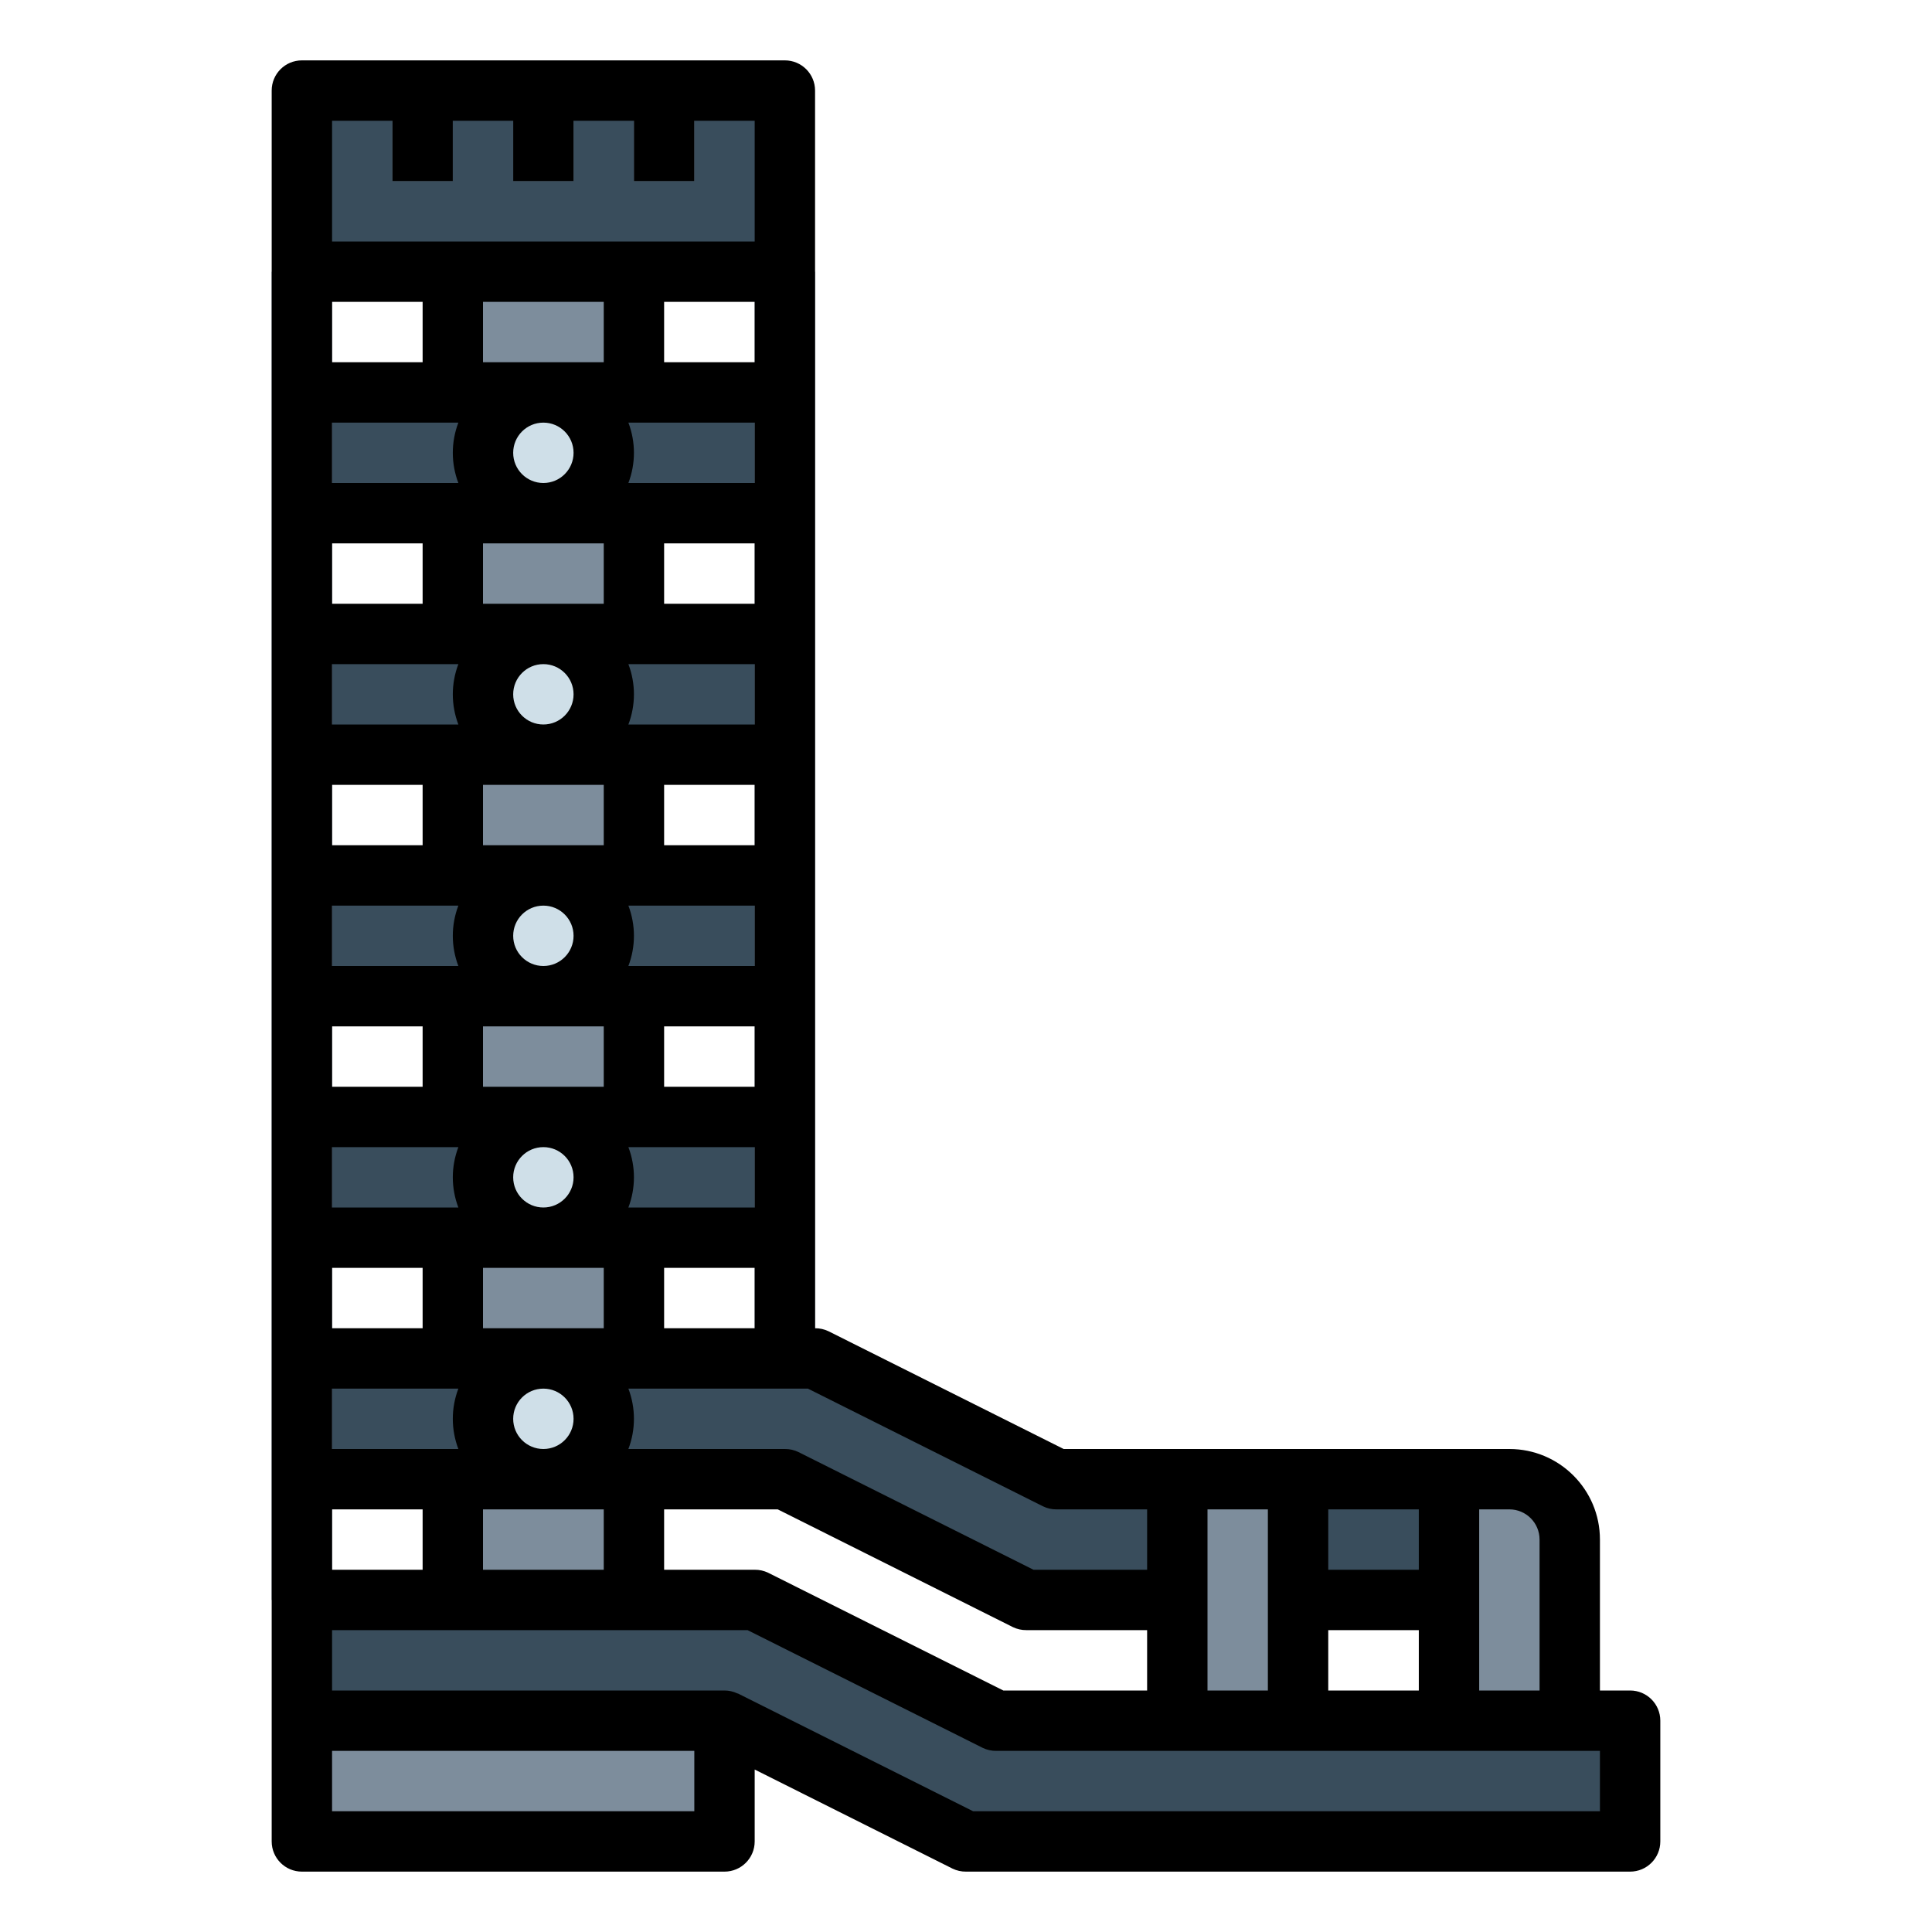
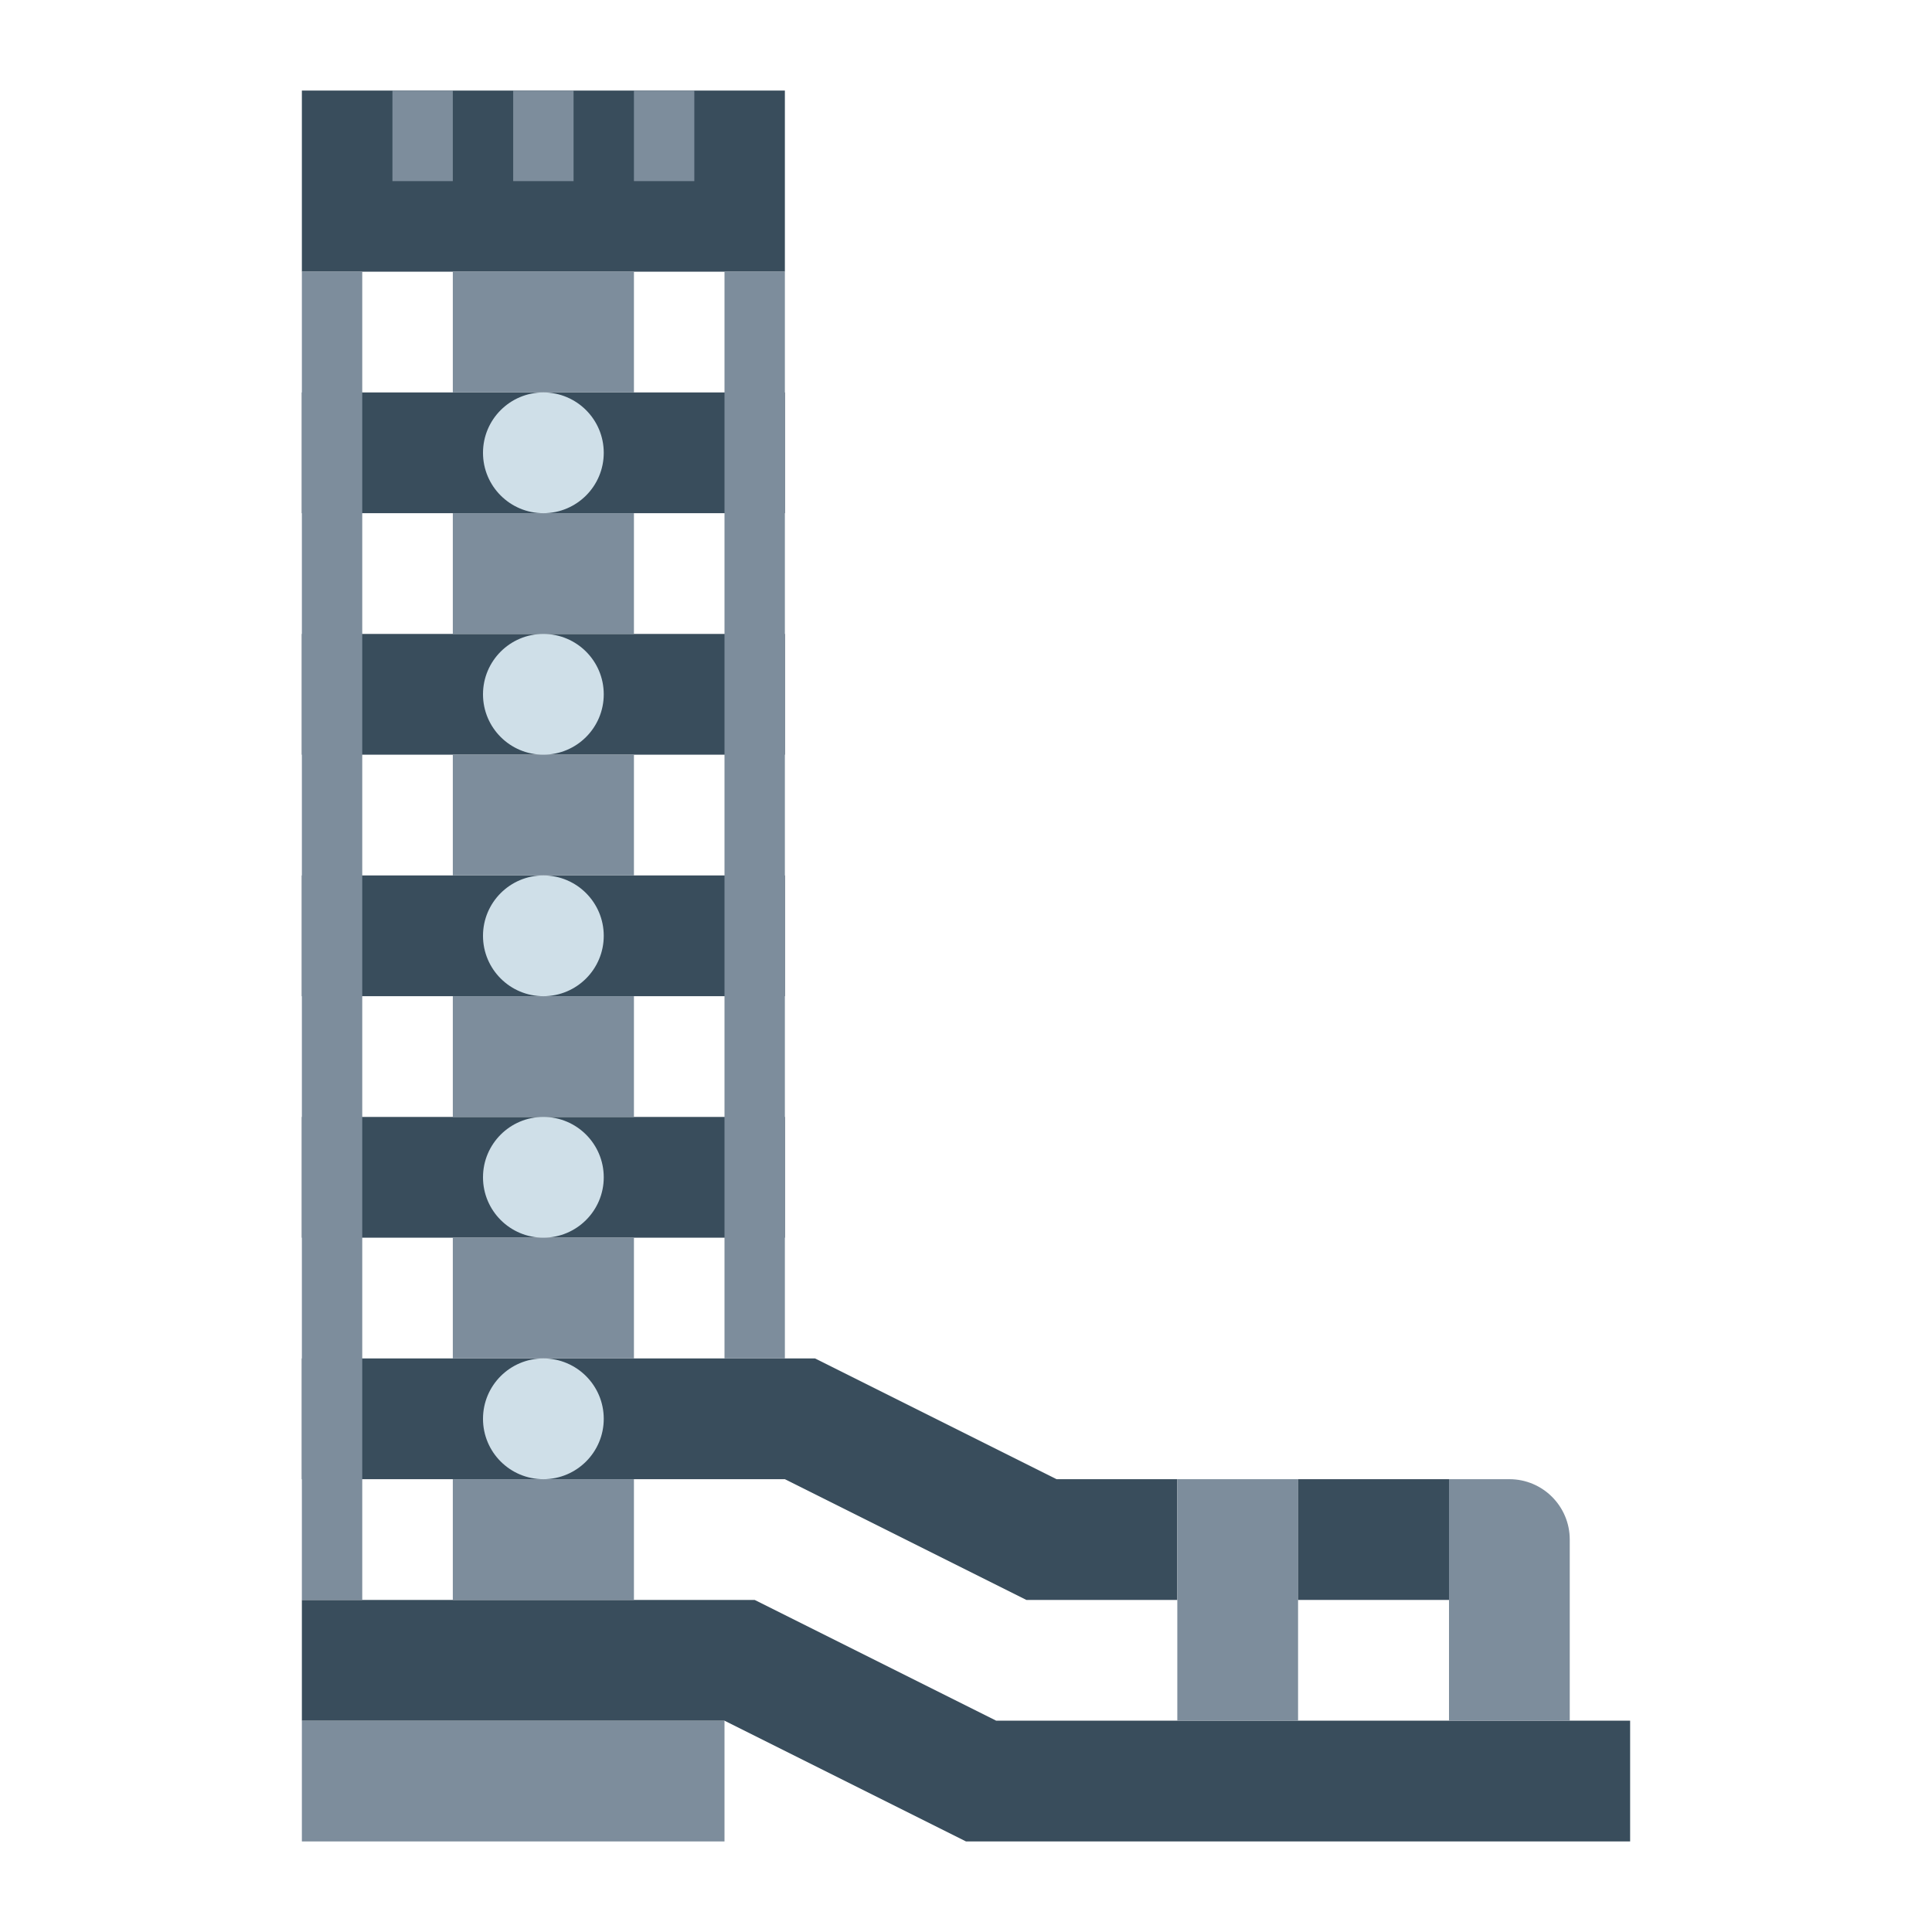
<svg xmlns="http://www.w3.org/2000/svg" height="512" viewBox="0 0 64 64" width="512">
-   <g id="Filled_outline" data-name="Filled outline">
-     <path d="m10 57h14v4h-14z" fill="#7d8d9c" />
-     <path d="m54 61h-22l-8-4h-14v-4h15l8 4h21z" fill="#394d5c" />
-     <path d="m27 45h-17v4h16l8 4h5v-4h-4z" fill="#394d5c" />
-     <path d="m39 49h4v8h-4z" fill="#7d8d9c" />
-     <path d="m48 49h2a2 2 0 0 1 2 2v6a0 0 0 0 1 0 0h-4a0 0 0 0 1 0 0v-8a0 0 0 0 1 0 0z" fill="#7d8d9c" />
-     <path d="m43 49h5v4h-5z" fill="#394d5c" />
-     <path d="m10 37h16v4h-16z" fill="#394d5c" />
-     <path d="m15 49h6v4h-6z" fill="#7d8d9c" />
-     <path d="m15 41h6v4h-6z" fill="#7d8d9c" />
-     <path d="m10 29h16v4h-16z" fill="#394d5c" />
-     <path d="m15 33h6v4h-6z" fill="#7d8d9c" />
-     <path d="m10 21h16v4h-16z" fill="#394d5c" />
-     <path d="m15 25h6v4h-6z" fill="#7d8d9c" />
-     <path d="m10 13h16v4h-16z" fill="#394d5c" />
-     <path d="m15 17h6v4h-6z" fill="#7d8d9c" />
-     <path d="m10 3h16v6h-16z" fill="#394d5c" />
-     <path d="m15 9h6v4h-6z" fill="#7d8d9c" />
-     <circle cx="18" cy="15" fill="#cfdfe8" r="2" />
-     <circle cx="18" cy="23" fill="#cfdfe8" r="2" />
-     <circle cx="18" cy="31" fill="#cfdfe8" r="2" />
-     <circle cx="18" cy="39" fill="#cfdfe8" r="2" />
-     <circle cx="18" cy="47" fill="#cfdfe8" r="2" />
-     <g fill="#7d8d9c">
-       <path d="m21 3h2v3h-2z" />
-       <path d="m17 3h2v3h-2z" />
-       <path d="m13 3h2v3h-2z" />
-       <path d="m25 9h2v36h-2z" />
-       <path d="m9 9h2v44h-2z" />
-     </g>
-     <path d="m27 3a1 1 0 0 0 -1-1h-16a1 1 0 0 0 -1 1v58a1 1 0 0 0 1 1h14a1 1 0 0 0 1-1v-2.382l6.553 3.282a1 1 0 0 0 .447.1h22a1 1 0 0 0 1-1v-4a1 1 0 0 0 -1-1h-1v-5a3 3 0 0 0 -3-3h-14.764l-7.789-3.9a1 1 0 0 0 -.447-.1zm-8 44a1 1 0 1 1 -1-1 1 1 0 0 1 1 1zm6.764 3 7.789 3.9a1 1 0 0 0 .447.1h4v2h-4.764l-7.789-3.9a1 1 0 0 0 -.447-.1h-3v-2zm-5.764 2h-4v-2h4zm-9 0v-2h3v2zm14-42v2h-3v-2zm-6 29a1 1 0 1 1 -1-1 1 1 0 0 1 1 1zm-8 9v-2h4.184a2.809 2.809 0 0 0 0 2zm0-4v-2h3v2zm0-4v-2h4.184a2.809 2.809 0 0 0 0 2zm0-26h4.184a2.809 2.809 0 0 0 0 2h-4.184zm14 0v2h-4.184a2.809 2.809 0 0 0 0-2zm-8 17a1 1 0 1 1 1 1 1 1 0 0 1 -1-1zm0-8a1 1 0 1 1 1 1 1 1 0 0 1 -1-1zm-1-5h4v2h-4zm0 8h4v2h-4zm4.816 6a2.809 2.809 0 0 0 0-2h4.184v2zm1.184-4v-2h3v2zm3-4h-4.184a2.809 2.809 0 0 0 0-2h4.184zm-3-4v-2h3v2zm-3-5a1 1 0 1 1 -1-1 1 1 0 0 1 1 1zm-5 3v2h-3v-2zm-3 4h4.184a2.809 2.809 0 0 0 0 2h-4.184zm3 4v2h-3v-2zm-3 4h4.184a2.809 2.809 0 0 0 0 2h-4.184zm3 4v2h-3v-2zm2 2v-2h4v2zm6-2h3v2h-3zm-2-22h-4v-2h4zm-6 0h-3v-2h3zm6 32h-4v-2h4zm.816-4a2.809 2.809 0 0 0 0-2h4.184v2zm-9.816-36h2v2h2v-2h2v2h2v-2h2v2h2v-2h2v4h-14zm12 56h-12v-2h12zm30 0h-20.764l-7.789-3.9c-.008 0-.019 0-.027-.006a.99.99 0 0 0 -.42-.094h-13v-2h13.764l7.789 3.9a1 1 0 0 0 .447.1h20zm-9-6h3v2h-3zm7-3v5h-2v-6h1a1 1 0 0 1 1 1zm-4 1h-3v-2h3zm-5 4h-2v-6h2zm-7.447-6.1a1 1 0 0 0 .447.1h3v2h-3.764l-7.789-3.9a1 1 0 0 0 -.447-.1h-5.184a2.809 2.809 0 0 0 0-2h5.948zm-12.553-5.9v-2h3v2z" />
+   <path d="m10 57h14v4h-14z" fill="#7d8d9c" />
+   <path d="m54 61h-22l-8-4h-14v-4h15l8 4h21z" fill="#394d5c" />
+   <path d="m27 45h-17v4h16l8 4h5v-4h-4z" fill="#394d5c" />
+   <path d="m39 49h4v8h-4z" fill="#7d8d9c" />
+   <path d="m48 49h2a2 2 0 0 1 2 2v6a0 0 0 0 1 0 0h-4a0 0 0 0 1 0 0v-8a0 0 0 0 1 0 0z" fill="#7d8d9c" />
+   <path d="m43 49h5v4h-5z" fill="#394d5c" />
+   <path d="m10 37h16v4h-16z" fill="#394d5c" />
+   <path d="m15 49h6v4h-6z" fill="#7d8d9c" />
+   <path d="m15 41h6v4h-6z" fill="#7d8d9c" />
+   <path d="m10 29h16v4h-16z" fill="#394d5c" />
+   <path d="m15 33h6v4h-6z" fill="#7d8d9c" />
+   <path d="m10 21h16v4h-16z" fill="#394d5c" />
+   <path d="m15 25h6v4h-6z" fill="#7d8d9c" />
+   <path d="m10 13h16v4h-16z" fill="#394d5c" />
+   <path d="m15 17h6v4h-6z" fill="#7d8d9c" />
+   <path d="m10 3h16v6h-16z" fill="#394d5c" />
+   <path d="m15 9h6v4h-6z" fill="#7d8d9c" />
+   <circle cx="18" cy="15" fill="#cfdfe8" r="2" />
+   <circle cx="18" cy="23" fill="#cfdfe8" r="2" />
+   <circle cx="18" cy="31" fill="#cfdfe8" r="2" />
+   <circle cx="18" cy="39" fill="#cfdfe8" r="2" />
+   <circle cx="18" cy="47" fill="#cfdfe8" r="2" />
+   <g fill="#7d8d9c">
+     <path d="m21 3h2v3h-2z" />
+     <path d="m17 3h2v3h-2z" />
+     <path d="m13 3h2v3h-2z" />
+     <path d="m24 9h2v36h-2z" />
+     <path d="m10 9h2v44h-2z" />
  </g>
</svg>
